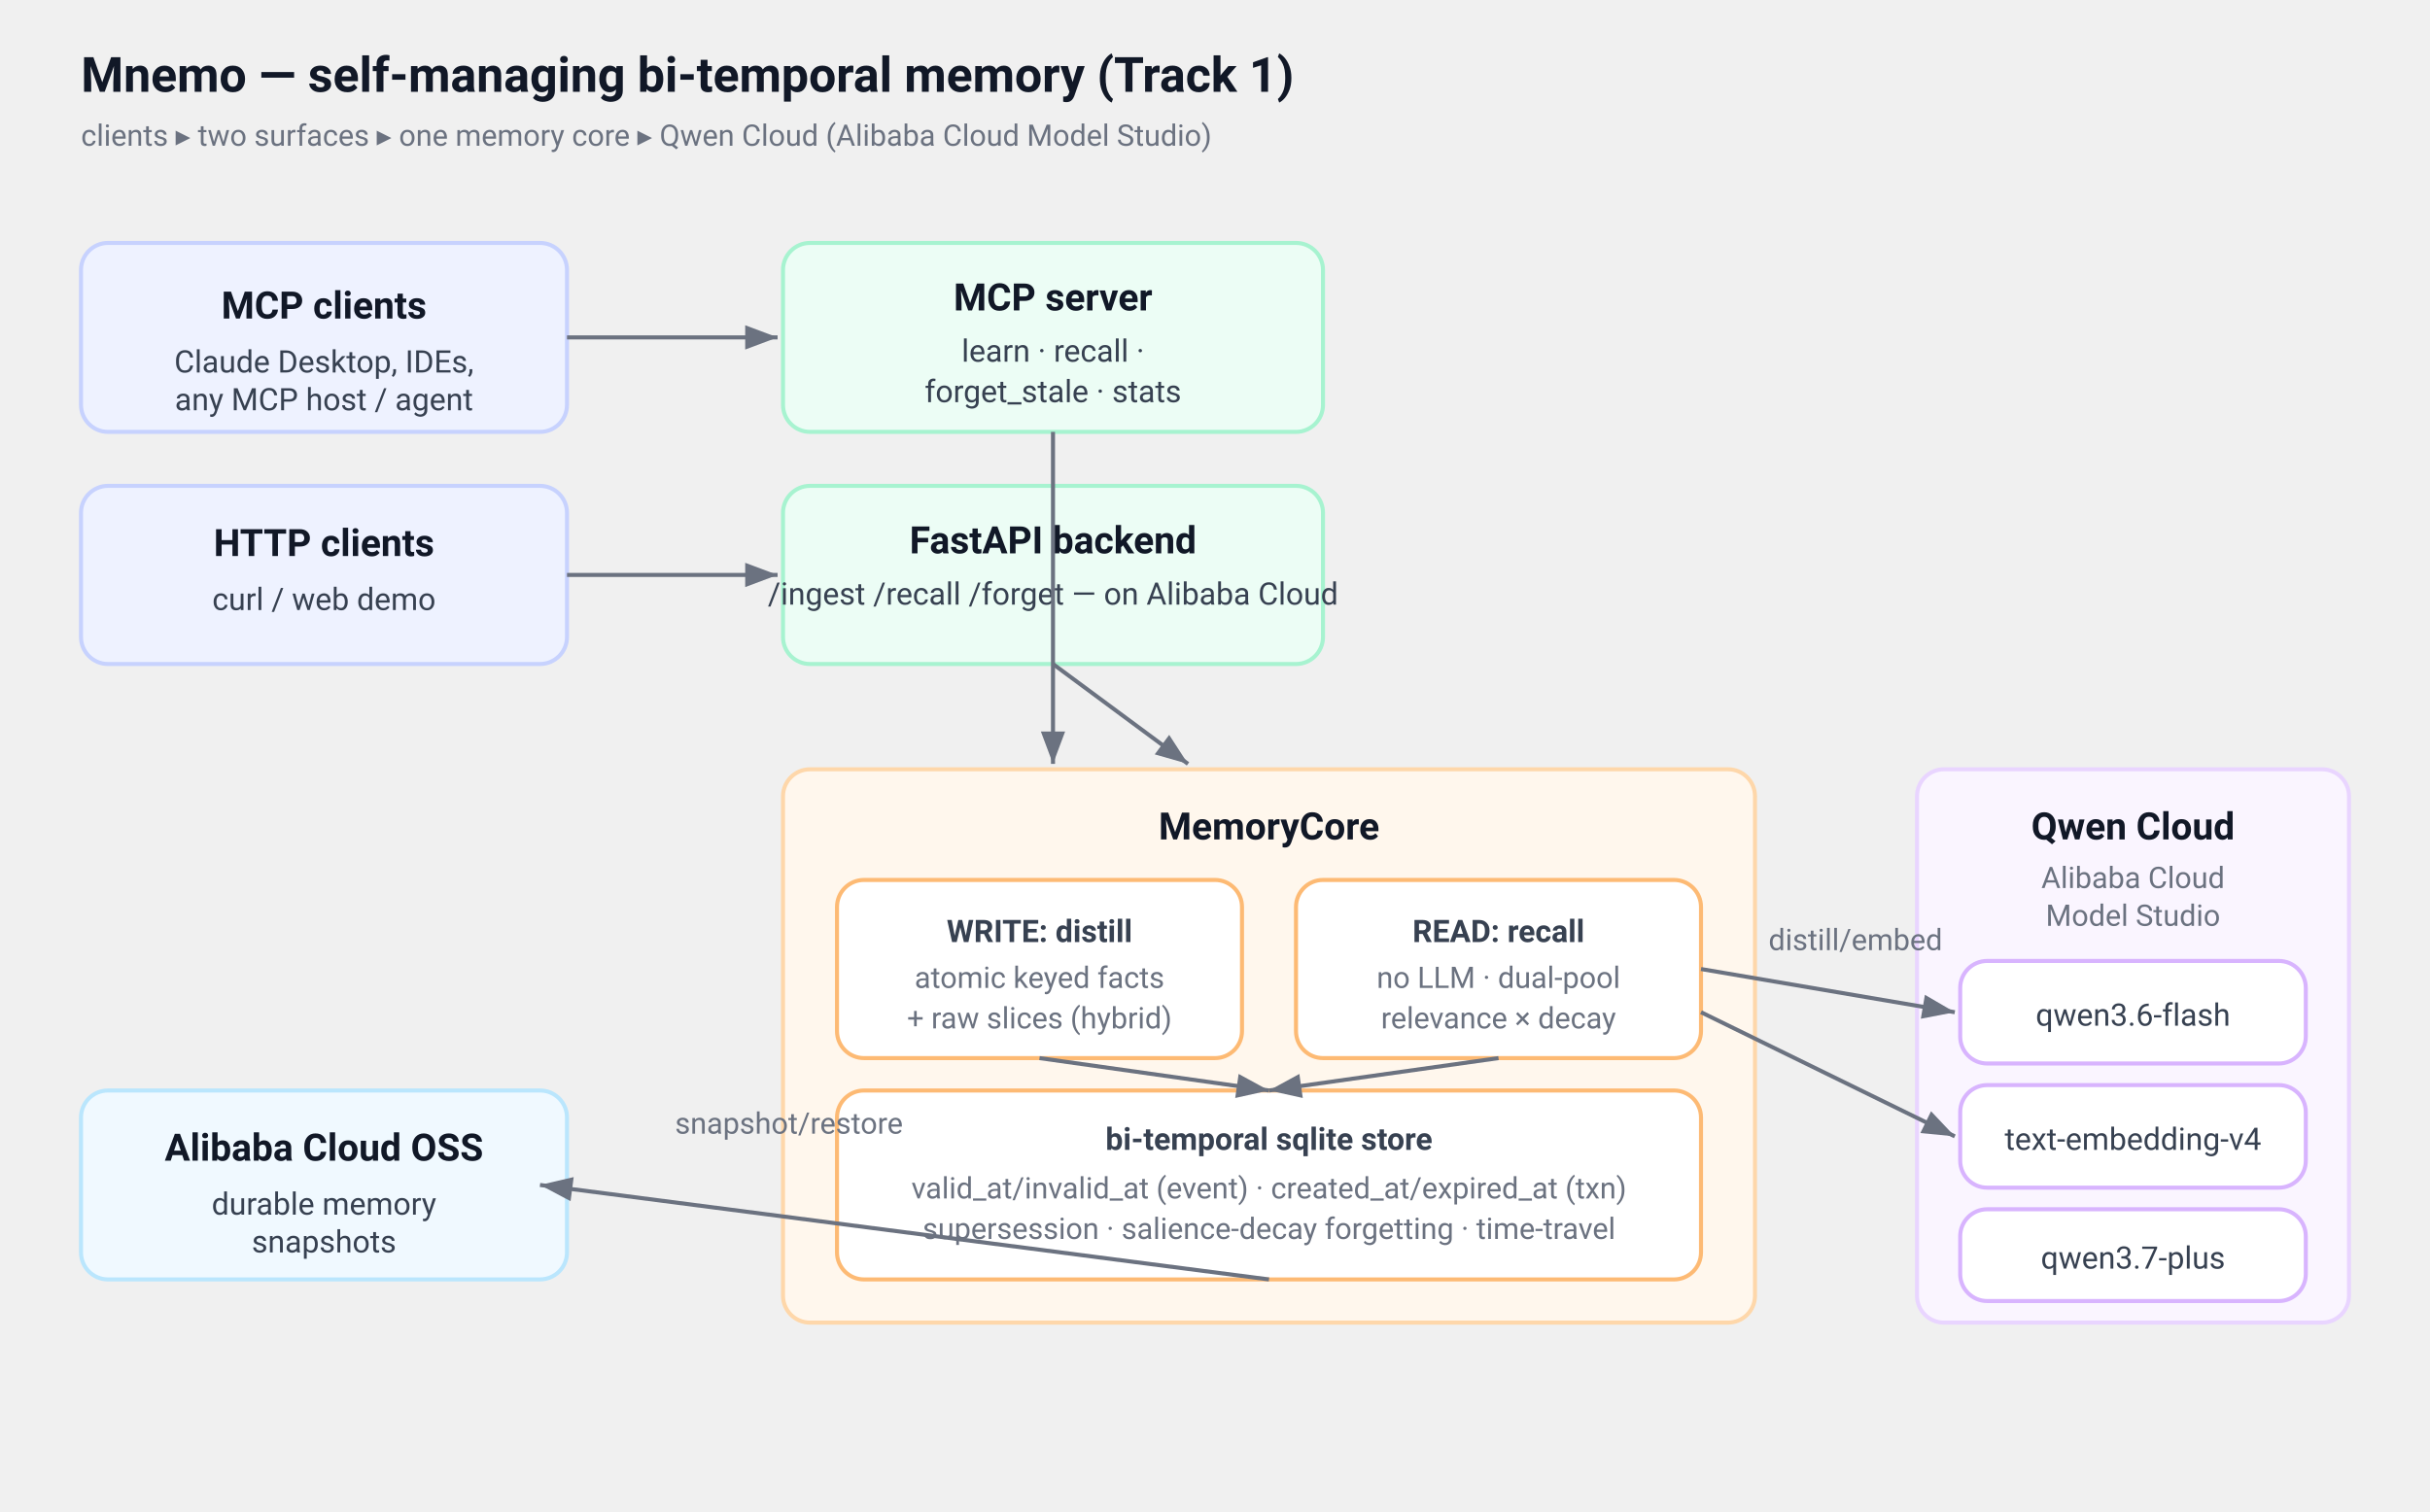
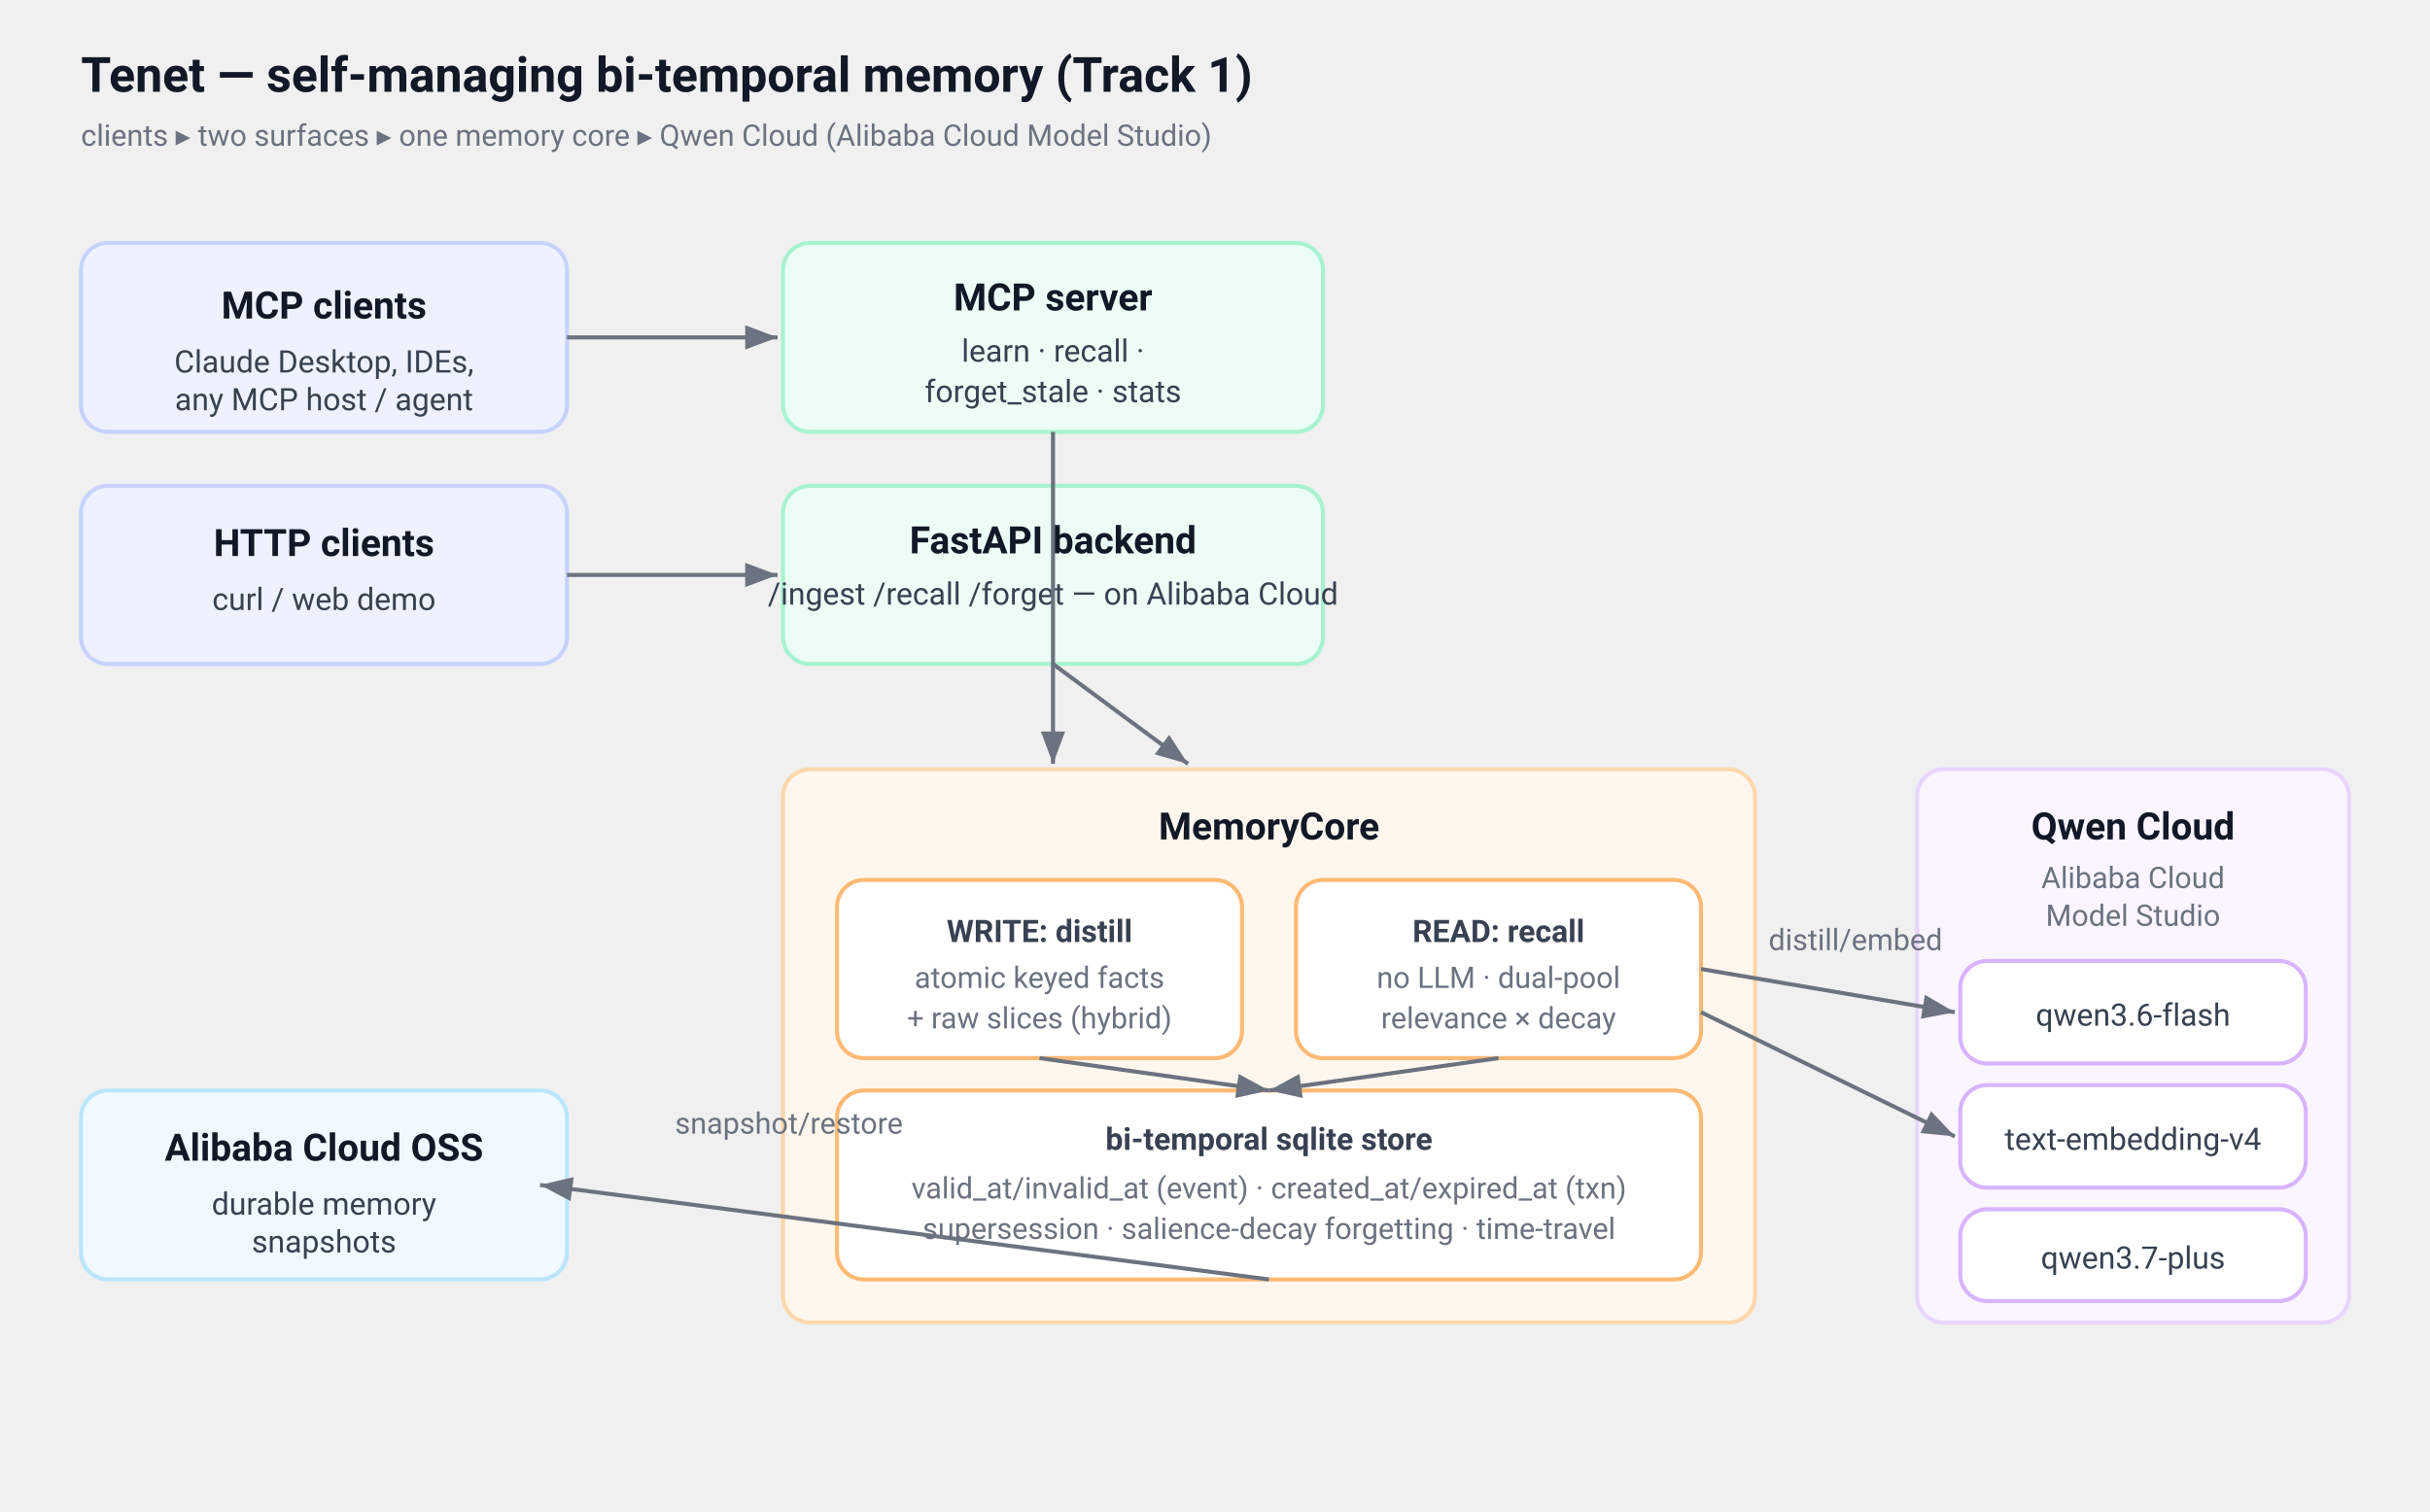
<svg xmlns="http://www.w3.org/2000/svg" width="900" height="560" viewBox="0 0 900 560" font-family="ui-sans-serif, system-ui, -apple-system, Segoe UI, Roboto, sans-serif">
  <defs>
    <marker id="arrow" markerWidth="10" markerHeight="10" refX="8" refY="3" orient="auto" markerUnits="strokeWidth">
      <path d="M0,0 L8,3 L0,6 z" fill="#6b7280" />
    </marker>
    <style>
      .box{rx:10;ry:10;stroke-width:1.5}
      .lbl{font-size:14px;font-weight:600;fill:#111827}
      .sub{font-size:11.5px;fill:#374151}
      .tag{font-size:11px;fill:#6b7280}
      .edge{stroke:#6b7280;stroke-width:1.5;fill:none;marker-end:url(#arrow)}
      .title{font-size:18px;font-weight:700;fill:#111827}
    </style>
  </defs>
-   <text x="30" y="34" class="title">Mnemo — self-managing bi-temporal memory (Track 1)</text>
+   <text x="30" y="34" class="title">Tenet — self-managing bi-temporal memory (Track 1)</text>
  <text x="30" y="54" class="tag">clients ▸ two surfaces ▸ one memory core ▸ Qwen Cloud (Alibaba Cloud Model Studio)</text>
  <rect x="30" y="90" width="180" height="70" class="box" fill="#eef2ff" stroke="#c7d2fe" />
  <text x="120" y="118" text-anchor="middle" class="lbl">MCP clients</text>
  <text x="120" y="138" text-anchor="middle" class="sub">Claude Desktop, IDEs,</text>
  <text x="120" y="152" text-anchor="middle" class="sub">any MCP host / agent</text>
  <rect x="30" y="180" width="180" height="66" class="box" fill="#eef2ff" stroke="#c7d2fe" />
  <text x="120" y="206" text-anchor="middle" class="lbl">HTTP clients</text>
  <text x="120" y="226" text-anchor="middle" class="sub">curl / web demo</text>
  <rect x="290" y="90" width="200" height="70" class="box" fill="#ecfdf5" stroke="#a7f3d0" />
  <text x="390" y="115" text-anchor="middle" class="lbl">MCP server</text>
  <text x="390" y="134" text-anchor="middle" class="sub">learn · recall ·</text>
  <text x="390" y="149" text-anchor="middle" class="sub">forget_stale · stats</text>
  <rect x="290" y="180" width="200" height="66" class="box" fill="#ecfdf5" stroke="#a7f3d0" />
  <text x="390" y="205" text-anchor="middle" class="lbl">FastAPI backend</text>
  <text x="390" y="224" text-anchor="middle" class="sub">/ingest /recall /forget — on Alibaba Cloud</text>
  <rect x="290" y="285" width="360" height="205" class="box" fill="#fff7ed" stroke="#fed7aa" />
  <text x="470" y="311" text-anchor="middle" class="lbl">MemoryCore</text>
  <rect x="310" y="326" width="150" height="66" class="box" fill="#ffffff" stroke="#fdba74" />
  <text x="385" y="349" text-anchor="middle" class="sub" font-weight="700">WRITE: distill</text>
  <text x="385" y="366" text-anchor="middle" class="tag">atomic keyed facts</text>
  <text x="385" y="381" text-anchor="middle" class="tag">+ raw slices (hybrid)</text>
  <rect x="480" y="326" width="150" height="66" class="box" fill="#ffffff" stroke="#fdba74" />
  <text x="555" y="349" text-anchor="middle" class="sub" font-weight="700">READ: recall</text>
  <text x="555" y="366" text-anchor="middle" class="tag">no LLM · dual-pool</text>
  <text x="555" y="381" text-anchor="middle" class="tag">relevance × decay</text>
  <rect x="310" y="404" width="320" height="70" class="box" fill="#ffffff" stroke="#fdba74" />
  <text x="470" y="426" text-anchor="middle" class="sub" font-weight="700">bi-temporal sqlite store</text>
  <text x="470" y="444" text-anchor="middle" class="tag">valid_at/invalid_at (event) · created_at/expired_at (txn)</text>
  <text x="470" y="459" text-anchor="middle" class="tag">supersession · salience-decay forgetting · time-travel</text>
  <rect x="710" y="285" width="160" height="205" class="box" fill="#faf5ff" stroke="#e9d5ff" />
  <text x="790" y="311" text-anchor="middle" class="lbl">Qwen Cloud</text>
  <text x="790" y="329" text-anchor="middle" class="tag">Alibaba Cloud</text>
  <text x="790" y="343" text-anchor="middle" class="tag">Model Studio</text>
  <rect x="726" y="356" width="128" height="38" class="box" fill="#ffffff" stroke="#d8b4fe" />
  <text x="790" y="380" text-anchor="middle" class="sub">qwen3.6-flash</text>
  <rect x="726" y="402" width="128" height="38" class="box" fill="#ffffff" stroke="#d8b4fe" />
  <text x="790" y="426" text-anchor="middle" class="sub">text-embedding-v4</text>
  <rect x="726" y="448" width="128" height="34" class="box" fill="#ffffff" stroke="#d8b4fe" />
  <text x="790" y="470" text-anchor="middle" class="sub">qwen3.7-plus</text>
  <rect x="30" y="404" width="180" height="70" class="box" fill="#f0f9ff" stroke="#bae6fd" />
  <text x="120" y="430" text-anchor="middle" class="lbl">Alibaba Cloud OSS</text>
  <text x="120" y="450" text-anchor="middle" class="sub">durable memory</text>
  <text x="120" y="464" text-anchor="middle" class="sub">snapshots</text>
  <path class="edge" d="M210,125 L288,125" />
  <path class="edge" d="M210,213 L288,213" />
  <path class="edge" d="M390,160 L390,283" />
  <path class="edge" d="M390,246 L440,283" />
  <path class="edge" d="M385,392 L470,404" />
  <path class="edge" d="M555,392 L470,404" />
  <path class="edge" d="M630,359 L724,375" />
  <path class="edge" d="M630,375 L724,421" />
  <path class="edge" d="M470,474 L200,439" />
  <text x="250" y="420" class="tag">snapshot/restore</text>
  <text x="655" y="352" class="tag">distill/embed</text>
</svg>
